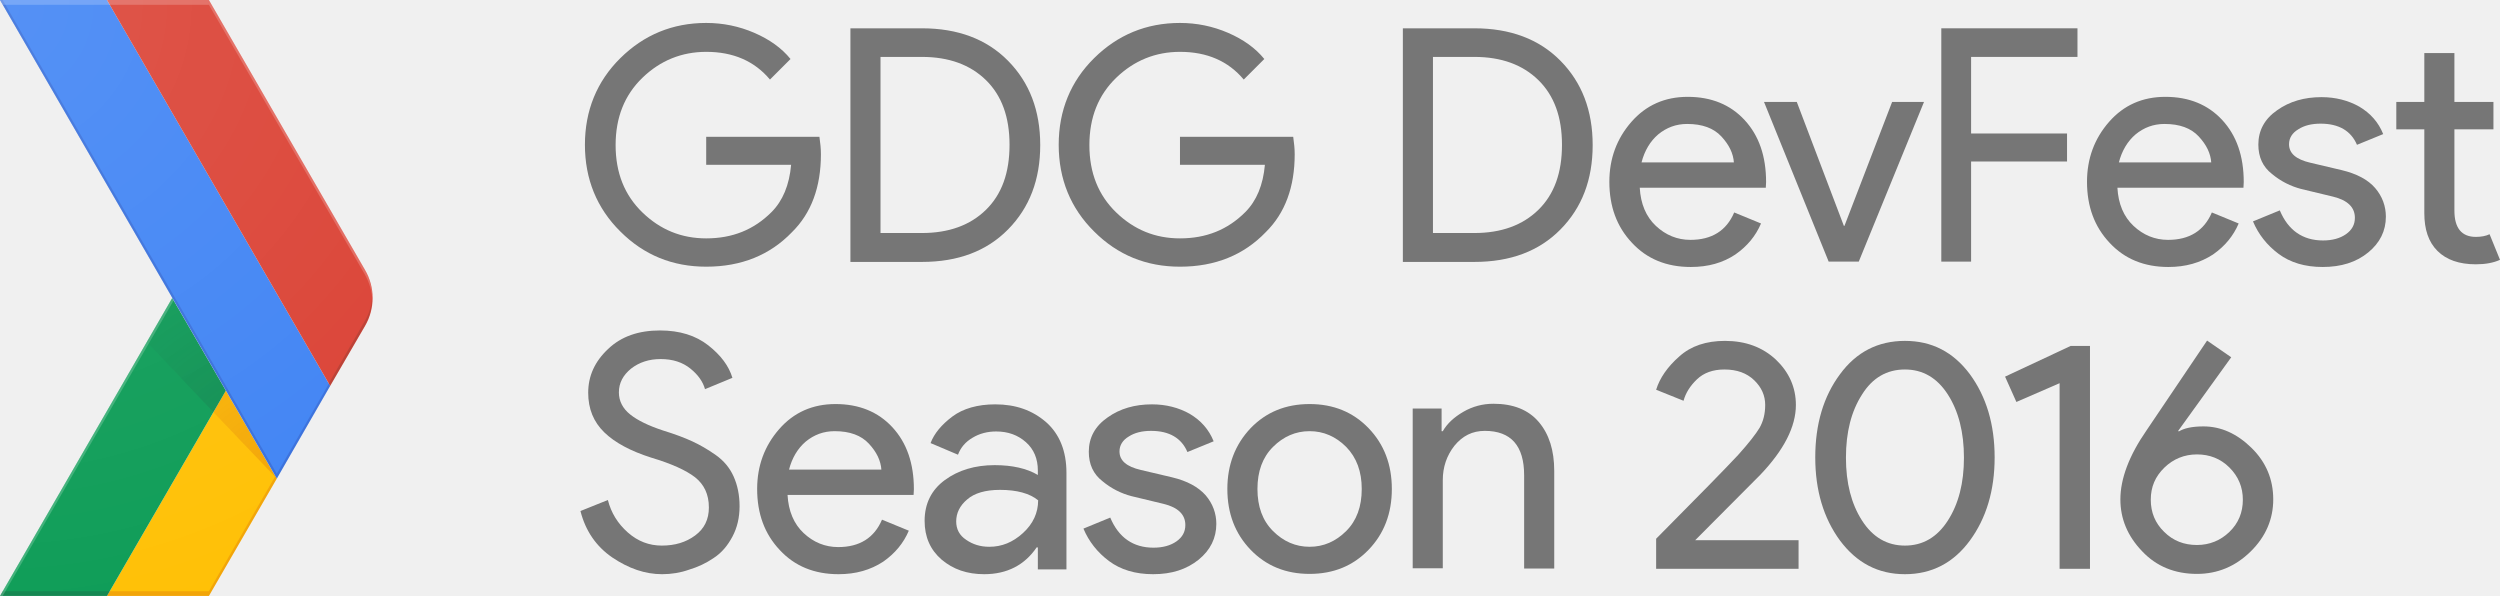
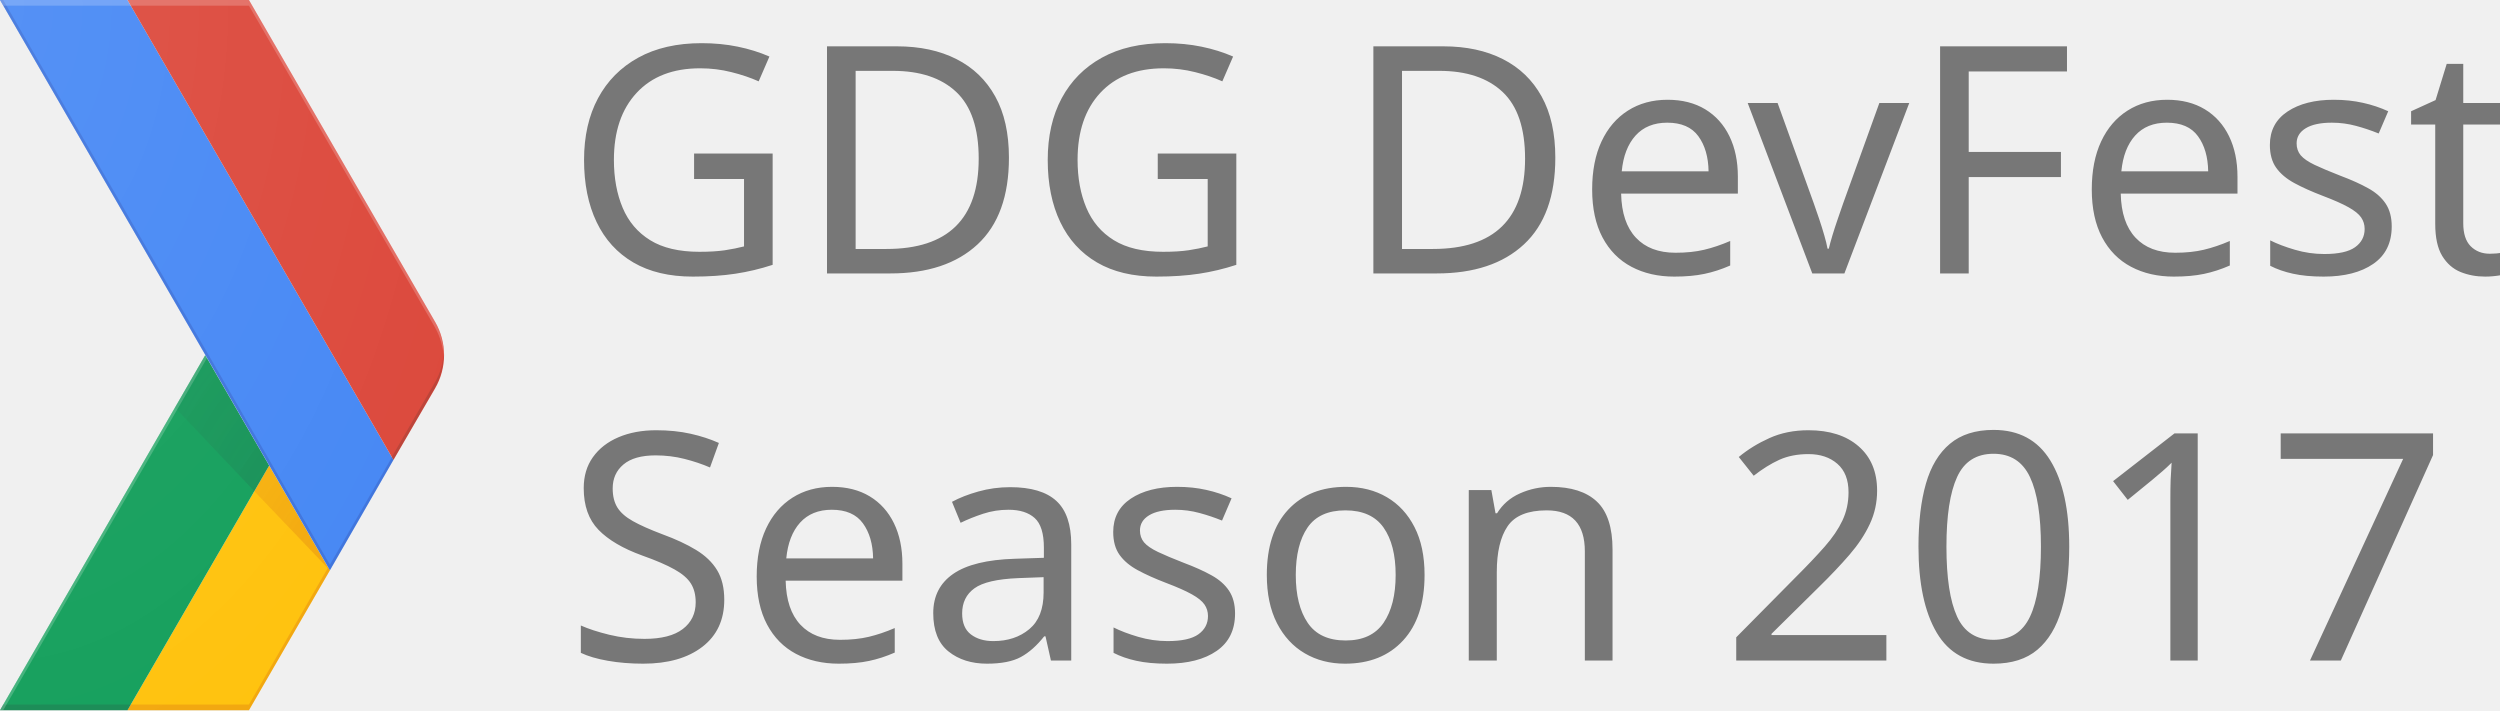
- <svg xmlns="http://www.w3.org/2000/svg" id="Layer_4" viewBox="0 0 839 200">
-   <style>.st0{fill:none;} .st1{fill:#FFC107;} .st2{fill:#0F9D58;} .st3{opacity:0.2;fill:#BF360C;enable-background:new ;} .st4{opacity:0.2;fill:#263238;enable-background:new ;} .st5{opacity:0.2;fill:#FFFFFF;enable-background:new ;} .st6{fill:url(#XMLID_126_);} .st7{fill:url(#XMLID_127_);} .st8{fill:#4285F4;} .st9{fill:#DB4437;} .st10{opacity:0.2;fill:#1A237E;enable-background:new ;} .st11{opacity:0.2;fill:#3E2723;enable-background:new ;} .st12{fill:url(#XMLID_128_);} .st13{fill:#767676;}</style>
-   <g id="XMLID_60_">
-     <g id="XMLID_61_">
-       <g id="XMLID_62_">
-         <path id="XMLID_106_" class="st0" d="M122.5 90.6L70.1 0H0l57.8 100L0 200h70.1l52.4-90.6c3.3-5.8 3.3-13 0-18.8z" />
-         <path id="XMLID_105_" class="st1" d="M92.4 159.8l-16.6-28.7L35.9 200h34.2l22.8-39.4z" />
-         <path id="XMLID_104_" class="st0" d="M122.5 90.6L70.1 0H0l57.8 100L0 200h70.1l52.4-90.6c3.3-5.8 3.3-13 0-18.8z" />
-         <path id="XMLID_103_" class="st2" d="M57.8 100l18 31.1L35.9 200H0z" />
-         <path id="XMLID_102_" class="st0" d="M122.5 90.6L70.1 0H0l57.8 100L0 200h70.1l52.4-90.6c3.3-5.8 3.3-13 0-18.8z" />
-         <path id="XMLID_101_" class="st3" d="M70.1 198.4H36.8l-.9 1.6h34.2l22.8-39.4-.5-.8z" />
-         <path id="XMLID_100_" class="st0" d="M122.5 90.6L70.1 0H0l57.8 100L0 200h70.1l52.4-90.6c3.3-5.8 3.3-13 0-18.8z" />
-         <path id="XMLID_99_" class="st4" d="M.9 198.4L0 200h35.9l.9-1.6z" />
-         <path id="XMLID_98_" class="st0" d="M122.5 90.6L70.1 0H0l57.8 100L0 200h70.1l52.4-90.6c3.3-5.8 3.3-13 0-18.8z" />
-         <path id="XMLID_96_" class="st5" d="M0 200h.9l57.4-99.2-.5-.8z" />
-         <path id="XMLID_94_" class="st0" d="M122.5 90.6L70.1 0H0l57.8 100L0 200h70.1l52.4-90.6c3.3-5.8 3.3-13 0-18.8z" />
-         <radialGradient id="XMLID_126_" cx="92.62" cy="2707.501" r="69.162" gradientTransform="matrix(1 0 0 -1 0 2867.46)" gradientUnits="userSpaceOnUse">
-           <stop offset="0" stop-color="#BF360C" stop-opacity=".2" />
-           <stop offset="1" stop-color="#BF360C" stop-opacity=".02" />
-         </radialGradient>
-         <path id="XMLID_92_" class="st6" d="M92.9 160.6l-17.1-29.5-4.2 7.2z" />
-         <path id="XMLID_90_" class="st0" d="M122.5 90.6L70.1 0H0l57.8 100L0 200h70.1l52.4-90.6c3.3-5.8 3.3-13 0-18.8z" />
-         <radialGradient id="XMLID_127_" cx="92.423" cy="2707.063" r="69.723" gradientTransform="matrix(1 0 0 -1 0 2867.46)" gradientUnits="userSpaceOnUse">
-           <stop offset="0" stop-color="#263238" stop-opacity=".2" />
-           <stop offset="1" stop-color="#263238" stop-opacity=".02" />
-         </radialGradient>
-         <path id="XMLID_89_" class="st7" d="M71.6 138.3l4.2-7.2-18-31.1-8.5 14.8z" />
-         <path id="XMLID_88_" class="st0" d="M122.5 90.6L70.1 0H0l57.8 100L0 200h70.1l52.4-90.6c3.3-5.8 3.3-13 0-18.8z" />
-         <g id="XMLID_85_">
-           <g id="XMLID_86_">
-             <path id="XMLID_87_" class="st8" d="M35.9 0H0l92.9 160.6 17.9-31.1z" />
+ <svg xmlns="http://www.w3.org/2000/svg" width="704px" height="200px" viewBox="0 0 704 200" version="1.1">
+   <defs>
+     <radialGradient cx="98.685%" cy="97.827%" fx="98.685%" fy="97.827%" r="324.704%" id="radialGradient-1">
+       <stop stop-color="#BF360C" stop-opacity="0.2" offset="0%" />
+       <stop stop-color="#BF360C" stop-opacity="0.02" offset="100%" />
+     </radialGradient>
+     <radialGradient cx="162.728%" cy="157.695%" fx="162.728%" fy="157.695%" r="263.106%" id="radialGradient-2">
+       <stop stop-color="#263238" stop-opacity="0.2" offset="0%" />
+       <stop stop-color="#263238" stop-opacity="0.02" offset="100%" />
+     </radialGradient>
+     <radialGradient cx="-1.251%" cy="0.781%" fx="-1.251%" fy="0.781%" r="167.971%" id="radialGradient-3">
+       <stop stop-color="#FFFFFF" stop-opacity="0.1" offset="0%" />
+       <stop stop-color="#FFFFFF" stop-opacity="0" offset="100%" />
+     </radialGradient>
+   </defs>
+   <g id="Page-1" stroke="none" stroke-width="1" fill="none" fill-rule="evenodd">
+     <g id="logo" transform="translate(0, -9)">
+       <text id="GDG-DevFest" font-family="ProductSans-Regular, Product Sans" font-size="89.556" font-weight="normal" fill="#777777">
+         <tspan x="159" y="86">GDG DevFest</tspan>
+         <tspan x="159" y="195">Season 2017</tspan>
+       </text>
+       <g id="XMLID_60_" transform="translate(0, 9)">
+         <g id="XMLID_61_">
+           <g id="XMLID_62_">
+             <path d="M122.5,90.6 L70.1,0 L0,0 L57.8,100 L0,200 L70.1,200 L122.5,109.4 C125.8,103.6 125.8,96.4 122.5,90.6 L122.5,90.6 Z" id="XMLID_106_" />
+             <polygon id="XMLID_105_" fill="#FFC107" points="92.4 159.8 75.8 131.1 35.9 200 70.1 200 92.9 160.6" />
+             <path d="M122.5,90.6 L70.1,0 L0,0 L57.8,100 L0,200 L70.1,200 L122.5,109.4 C125.8,103.6 125.8,96.4 122.5,90.6 L122.5,90.6 Z" id="XMLID_104_" />
+             <polygon id="XMLID_103_" fill="#0F9D58" points="57.8 100 75.8 131.1 35.9 200 0 200" />
+             <path d="M122.5,90.6 L70.1,0 L0,0 L57.8,100 L0,200 L70.1,200 L122.5,109.4 C125.8,103.6 125.8,96.4 122.5,90.6 L122.5,90.6 Z" id="XMLID_102_" />
+             <polygon id="XMLID_101_" fill="#BF360C" opacity="0.2" points="70.1 198.4 36.8 198.4 35.9 200 70.1 200 92.9 160.6 92.4 159.8" />
+             <path d="M122.5,90.6 L70.1,0 L0,0 L57.8,100 L0,200 L70.1,200 L122.5,109.4 C125.8,103.6 125.8,96.4 122.5,90.6 L122.5,90.6 Z" id="XMLID_100_" />
+             <polygon id="XMLID_99_" fill="#263238" opacity="0.2" points="0.9 198.4 0 200 35.9 200 36.8 198.4" />
+             <path d="M122.5,90.6 L70.1,0 L0,0 L57.8,100 L0,200 L70.1,200 L122.5,109.4 C125.8,103.6 125.8,96.4 122.5,90.6 L122.5,90.6 Z" id="XMLID_98_" />
+             <polygon id="XMLID_96_" fill="#FFFFFF" opacity="0.2" points="0 200 0.9 200 58.3 100.8 57.8 100" />
+             <path d="M122.5,90.6 L70.1,0 L0,0 L57.8,100 L0,200 L70.1,200 L122.5,109.4 C125.8,103.6 125.8,96.4 122.5,90.6 L122.5,90.6 Z" id="XMLID_94_" />
+             <polygon id="XMLID_92_" fill="url(#radialGradient-1)" points="92.9 160.6 75.8 131.1 71.6 138.3" />
+             <path d="M122.5,90.6 L70.1,0 L0,0 L57.8,100 L0,200 L70.1,200 L122.5,109.4 C125.8,103.6 125.8,96.4 122.5,90.6 L122.5,90.6 Z" id="XMLID_90_" />
+             <polygon id="XMLID_89_" fill="url(#radialGradient-2)" points="71.6 138.3 75.8 131.1 57.8 100 49.3 114.8" />
+             <path d="M122.5,90.6 L70.1,0 L0,0 L57.8,100 L0,200 L70.1,200 L122.5,109.4 C125.8,103.6 125.8,96.4 122.5,90.6 L122.5,90.6 Z" id="XMLID_88_" />
+             <g id="XMLID_85_" fill="#4285F4">
+               <g id="XMLID_86_">
+                 <polygon id="XMLID_87_" points="35.9 0 0 0 92.9 160.6 110.8 129.5" />
+               </g>
+             </g>
+             <path d="M122.5,90.6 L70.1,0 L0,0 L57.8,100 L0,200 L70.1,200 L122.5,109.4 C125.8,103.6 125.8,96.4 122.5,90.6 L122.5,90.6 Z" id="XMLID_84_" />
+             <path d="M122.5,109.4 C125.9,103.6 125.9,96.4 122.5,90.6 L70.1,0 L35.9,0 L110.8,129.5 L122.5,109.4 L122.5,109.4 Z" id="XMLID_83_" fill="#DB4437" />
+             <path d="M122.5,90.6 L70.1,0 L0,0 L57.8,100 L0,200 L70.1,200 L122.5,109.4 C125.8,103.6 125.8,96.4 122.5,90.6 L122.5,90.6 Z" id="XMLID_82_" />
+             <polygon id="XMLID_71_" fill="#1A237E" opacity="0.2" points="110.8 129.5 110.4 128.7 92.9 159 0.9 0 0 0 92.9 160.6 110.8 129.5" />
+             <path d="M122.5,90.6 L70.1,0 L0,0 L57.8,100 L0,200 L70.1,200 L122.5,109.4 C125.8,103.6 125.8,96.4 122.5,90.6 L122.5,90.6 Z" id="XMLID_69_" />
+             <path d="M70.1,1.6 L122.5,92.2 C124,94.9 124.8,97.8 125,100.8 C125.1,97.3 124.3,93.8 122.5,90.6 L70.1,0 L0,0 L0.9,1.6 L70.1,1.6 L70.1,1.6 Z" id="XMLID_67_" fill="#FFFFFF" opacity="0.2" />
+             <path d="M122.5,90.6 L70.1,0 L0,0 L57.8,100 L0,200 L70.1,200 L122.5,109.4 C125.8,103.6 125.8,96.4 122.5,90.6 L122.5,90.6 Z" id="XMLID_66_" />
+             <path d="M110.8,129.5 L122.4,109.4 C124.2,106.3 125,102.7 124.9,99.2 C124.8,102.2 124,105.1 122.4,107.8 L110.3,128.7 L110.8,129.5 L110.8,129.5 Z" id="XMLID_65_" fill="#3E2723" opacity="0.2" />
+             <path d="M122.5,90.6 L70.1,0 L0,0 L57.8,100 L0,200 L70.1,200 L122.5,109.4 C125.8,103.6 125.8,96.4 122.5,90.6 L122.5,90.6 Z" id="XMLID_64_" />
+             <path d="M122.5,90.6 L70.1,0 L0,0 L57.8,100 L0,200 L70.1,200 L122.5,109.4 C125.8,103.6 125.8,96.4 122.5,90.6 L122.5,90.6 Z" id="XMLID_63_" fill="url(#radialGradient-3)" />
          </g>
        </g>
-         <path id="XMLID_84_" class="st0" d="M122.5 90.6L70.1 0H0l57.8 100L0 200h70.1l52.4-90.6c3.3-5.8 3.3-13 0-18.8z" />
-         <path id="XMLID_83_" class="st9" d="M122.5 109.4c3.4-5.8 3.4-13 0-18.8L70.1 0H35.9l74.9 129.5 11.7-20.1z" />
-         <path id="XMLID_82_" class="st0" d="M122.5 90.6L70.1 0H0l57.8 100L0 200h70.1l52.4-90.6c3.3-5.8 3.3-13 0-18.8z" />
-         <path id="XMLID_71_" class="st10" d="M110.8 129.5l-.4-.8L92.9 159 .9 0H0l92.9 160.6 17.9-31.1z" />
-         <path id="XMLID_69_" class="st0" d="M122.5 90.6L70.1 0H0l57.8 100L0 200h70.1l52.4-90.6c3.3-5.8 3.3-13 0-18.8z" />
-         <path id="XMLID_67_" class="st5" d="M70.1 1.6l52.4 90.6c1.5 2.7 2.3 5.6 2.5 8.6.1-3.5-.7-7-2.5-10.2L70.1 0H0l.9 1.6h69.2z" />
-         <path id="XMLID_66_" class="st0" d="M122.5 90.6L70.1 0H0l57.8 100L0 200h70.1l52.4-90.6c3.3-5.8 3.3-13 0-18.8z" />
-         <path id="XMLID_65_" class="st11" d="M110.8 129.5l11.6-20.1c1.8-3.1 2.6-6.7 2.5-10.2-.1 3-.9 5.9-2.5 8.6l-12.1 20.9.5.8z" />
-         <path id="XMLID_64_" class="st0" d="M122.5 90.6L70.1 0H0l57.8 100L0 200h70.1l52.4-90.6c3.3-5.8 3.3-13 0-18.8z" />
-         <radialGradient id="XMLID_128_" cx="-1.563" cy="2865.898" r="209.922" gradientTransform="matrix(1 0 0 -1 0 2867.46)" gradientUnits="userSpaceOnUse">
-           <stop offset="0" stop-color="#FFF" stop-opacity=".1" />
-           <stop offset="1" stop-color="#FFF" stop-opacity="0" />
-         </radialGradient>
-         <path id="XMLID_63_" class="st12" d="M122.5 90.6L70.1 0H0l57.8 100L0 200h70.1l52.4-90.6c3.3-5.8 3.3-13 0-18.8z" />
      </g>
    </g>
  </g>
-   <g id="XMLID_7_">
-     <path id="XMLID_2_" class="st13" d="M275.5 51.8c0 10.9-3.2 19.7-9.7 26.1-7.4 7.7-17 11.6-28.8 11.6-11.3 0-20.9-3.9-28.8-11.8-7.9-7.8-11.9-17.6-11.9-29.1s4-21.3 11.9-29.1c7.9-7.8 17.5-11.8 28.8-11.8 5.6 0 11 1.1 16.1 3.3 5.1 2.2 9.2 5.1 12.2 8.8l-6.9 6.9c-5.2-6.2-12.3-9.3-21.4-9.3-8.2 0-15.4 2.9-21.4 8.7-6 5.8-9 13.3-9 22.6s3 16.8 9 22.6c6 5.8 13.1 8.7 21.4 8.7 8.8 0 16-2.9 21.9-8.8 3.8-3.8 6-9.1 6.6-15.9H237v-9.4h38c.3 2.1.5 4 .5 5.9z" />
-     <path id="XMLID_4_" class="st13" d="M285.4 87.8V9.5h24c12 0 21.7 3.6 28.9 10.9 7.2 7.3 10.8 16.7 10.8 28.3s-3.6 21-10.8 28.3c-7.2 7.3-16.8 10.9-28.9 10.9h-24zm10.1-9.6h13.9c9 0 16.2-2.6 21.5-7.8 5.3-5.2 7.9-12.4 7.9-21.8 0-9.3-2.6-16.5-7.9-21.7-5.3-5.2-12.5-7.8-21.5-7.8h-13.9v59.1z" />
-     <path id="XMLID_8_" class="st13" d="M434.5 51.8c0 10.9-3.2 19.7-9.7 26.1-7.4 7.7-17 11.6-28.8 11.6-11.3 0-20.9-3.9-28.8-11.8-7.9-7.8-11.9-17.6-11.9-29.1s4-21.3 11.9-29.1c7.9-7.8 17.5-11.8 28.8-11.8 5.6 0 11 1.1 16.1 3.3 5.1 2.2 9.2 5.1 12.2 8.8l-6.9 6.9c-5.2-6.2-12.3-9.3-21.4-9.3-8.2 0-15.4 2.9-21.4 8.7-6 5.8-9 13.3-9 22.6s3 16.8 9 22.6c6 5.8 13.1 8.7 21.4 8.7 8.8 0 16-2.9 21.9-8.8 3.8-3.8 6-9.1 6.6-15.9H396v-9.4h38c.3 2.1.5 4 .5 5.9z" />
-     <path id="XMLID_10_" class="st13" d="M470.8 87.8V9.5h24c12 0 21.7 3.6 28.9 10.9 7.2 7.3 10.8 16.7 10.8 28.3s-3.6 21-10.8 28.3c-7.2 7.3-16.8 10.9-28.9 10.9h-24zm10.1-9.6h13.9c9 0 16.2-2.6 21.5-7.8 5.3-5.2 7.9-12.4 7.9-21.8 0-9.3-2.6-16.5-7.9-21.7-5.3-5.2-12.5-7.8-21.5-7.8h-13.9v59.1z" />
-     <path id="XMLID_13_" class="st13" d="M567.4 89.6c-8.1 0-14.7-2.7-19.7-8.1-5.1-5.4-7.6-12.2-7.6-20.5 0-7.8 2.5-14.5 7.4-20.1 4.9-5.6 11.2-8.4 18.9-8.4 7.9 0 14.3 2.6 19.1 7.8 4.8 5.2 7.2 12.1 7.2 20.8l-.1 1.9h-42.3c.3 5.4 2.1 9.7 5.4 12.8 3.3 3.1 7.2 4.7 11.6 4.7 7.2 0 12.1-3.1 14.7-9.2l9 3.7c-1.8 4.2-4.6 7.6-8.6 10.4-4.2 2.8-9.1 4.2-15 4.2zm14.5-35c-.2-3.1-1.6-6-4.2-8.8-2.6-2.8-6.4-4.2-11.5-4.2-3.7 0-6.9 1.2-9.7 3.5-2.7 2.3-4.6 5.5-5.6 9.4h31z" />
-     <path id="XMLID_16_" class="st13" d="M613.7 87.8L592 34.2h11l15.8 41.6h.2l16-41.6h10.7l-21.9 53.6h-10.1z" />
-     <path id="XMLID_18_" class="st13" d="M661.6 87.8h-10.1V9.5h45.7v9.6h-35.7v25.7h32.2v9.4h-32.2v33.6z" />
-     <path id="XMLID_20_" class="st13" d="M727.7 89.6c-8.1 0-14.7-2.7-19.7-8.1-5.1-5.4-7.6-12.2-7.6-20.5 0-7.8 2.5-14.5 7.4-20.1 4.9-5.6 11.2-8.4 18.9-8.4 7.9 0 14.3 2.6 19.1 7.8 4.8 5.2 7.2 12.1 7.2 20.8l-.1 1.9h-42.3c.3 5.4 2.1 9.7 5.4 12.8 3.3 3.1 7.2 4.7 11.6 4.7 7.2 0 12.1-3.1 14.7-9.2l9 3.7c-1.8 4.2-4.6 7.6-8.6 10.4-4.3 2.8-9.2 4.2-15 4.2zm14.4-35c-.2-3.1-1.6-6-4.2-8.8-2.6-2.8-6.4-4.2-11.5-4.2-3.7 0-6.9 1.2-9.7 3.5-2.7 2.3-4.6 5.5-5.6 9.4h31z" />
-     <path id="XMLID_27_" class="st13" d="M779.5 89.6c-6 0-10.9-1.5-14.8-4.4-3.9-2.9-6.8-6.6-8.6-10.9l9-3.7c2.8 6.7 7.7 10.1 14.5 10.1 3.1 0 5.7-.7 7.7-2.1 2-1.4 3-3.2 3-5.5 0-3.5-2.4-5.9-7.3-7.1l-10.8-2.6c-3.4-.9-6.7-2.5-9.7-5-3.1-2.4-4.6-5.7-4.6-9.9 0-4.7 2.1-8.6 6.3-11.5 4.2-3 9.2-4.4 14.9-4.4 4.7 0 9 1.1 12.7 3.2 3.7 2.2 6.4 5.2 8 9.2l-8.8 3.6c-2-4.7-6.1-7.1-12.2-7.1-3 0-5.5.6-7.5 1.9-2 1.2-3.1 2.9-3.1 5 0 3.1 2.4 5.1 7.1 6.2l10.6 2.5c5 1.2 8.8 3.2 11.2 6 2.4 2.8 3.6 6.1 3.6 9.6 0 4.8-2 8.8-5.9 12-4 3.3-9.1 4.9-15.3 4.9z" />
-     <path id="XMLID_29_" class="st13" d="M830.9 88.7c-5.6 0-9.9-1.5-12.9-4.5s-4.4-7.2-4.4-12.7V43.4h-9.4v-9.2h9.4V17.8h10.1v16.4h13.1v9.2h-13.1v27.3c0 5.8 2.4 8.8 7.2 8.8 1.8 0 3.4-.3 4.6-.9l3.5 8.6c-2.2 1-4.9 1.5-8.1 1.5z" />
-     <path id="XMLID_31_" class="st13" d="M222.2 192.7c-5.7 0-11.2-1.9-16.7-5.6-5.4-3.7-9-8.9-10.7-15.6l9.2-3.7c1.1 4.3 3.3 7.9 6.7 10.9 3.4 3 7.2 4.4 11.4 4.4 4.4 0 8.1-1.1 11.2-3.4 3.1-2.3 4.6-5.4 4.6-9.4 0-4.4-1.6-7.7-4.6-10.1-3.1-2.4-8-4.6-14.7-6.6-6.9-2.2-12.2-5-15.8-8.5-3.6-3.5-5.4-7.9-5.4-13.3 0-5.6 2.2-10.5 6.7-14.7 4.4-4.2 10.2-6.2 17.4-6.2 6.6 0 12 1.7 16.2 5 4.2 3.3 6.9 6.9 8.1 10.9l-9.2 3.8c-.7-2.5-2.3-4.8-4.9-6.9-2.6-2.1-5.9-3.2-10-3.2-3.9 0-7.2 1.1-9.9 3.2-2.7 2.2-4.1 4.8-4.1 8 0 2.9 1.3 5.4 3.8 7.4s6.2 3.8 11.1 5.4c3.9 1.2 7.1 2.4 9.7 3.6 2.6 1.2 5.2 2.7 7.9 4.6 2.7 1.9 4.7 4.3 6 7.2 1.3 2.9 2 6.2 2 10s-.8 7.2-2.4 10.2c-1.6 3-3.6 5.4-6.2 7.1-2.6 1.8-5.4 3.1-8.4 4-2.8 1-5.9 1.5-9 1.5z" />
-     <path id="XMLID_33_" class="st13" d="M281.4 192.7c-8.1 0-14.7-2.7-19.7-8.1-5.1-5.4-7.6-12.2-7.6-20.5 0-7.8 2.5-14.5 7.4-20.1 4.9-5.6 11.2-8.4 18.9-8.4 7.9 0 14.3 2.6 19.1 7.8 4.8 5.2 7.2 12.1 7.2 20.8l-.1 1.9h-42.3c.3 5.4 2.1 9.7 5.4 12.8 3.3 3.1 7.2 4.7 11.6 4.7 7.2 0 12.1-3.1 14.7-9.2l9 3.7c-1.8 4.2-4.6 7.6-8.6 10.4-4.3 2.8-9.2 4.2-15 4.2zm14.4-35c-.2-3.1-1.6-6-4.2-8.8-2.6-2.8-6.4-4.2-11.5-4.2-3.7 0-6.9 1.2-9.7 3.5-2.7 2.3-4.6 5.5-5.6 9.4h31z" />
-     <path id="XMLID_36_" class="st13" d="M330.3 192.7c-5.7 0-10.4-1.6-14.3-4.9-3.8-3.3-5.7-7.6-5.7-13 0-5.8 2.3-10.4 6.8-13.7 4.5-3.3 10.1-5 16.7-5 5.9 0 10.8 1.1 14.5 3.3v-1.5c0-3.9-1.3-7.1-4-9.5-2.7-2.4-6-3.6-10-3.6-2.9 0-5.6.7-7.9 2.1-2.4 1.4-4 3.3-4.9 5.7l-9.2-3.9c1.2-3.2 3.7-6.2 7.3-8.9 3.6-2.7 8.5-4.1 14.4-4.1 6.9 0 12.5 2 17.1 6 4.5 4 6.8 9.7 6.8 17v32.4h-9.6v-7.4h-.4c-4 5.9-9.9 9-17.6 9zm1.7-9.2c4.2 0 7.9-1.5 11.3-4.6 3.4-3.1 5.1-6.8 5.1-11-2.8-2.3-7.1-3.5-12.8-3.5-4.9 0-8.6 1.1-11 3.2-2.5 2.1-3.7 4.6-3.7 7.4 0 2.6 1.1 4.7 3.4 6.2 2.2 1.5 4.7 2.3 7.7 2.3z" />
-     <path id="XMLID_39_" class="st13" d="M387 192.7c-6 0-10.9-1.5-14.8-4.4-3.9-2.9-6.8-6.6-8.6-10.9l9-3.7c2.8 6.7 7.7 10.1 14.5 10.1 3.1 0 5.7-.7 7.7-2.1 2-1.4 3-3.2 3-5.5 0-3.5-2.4-5.9-7.3-7.1l-10.8-2.6c-3.4-.9-6.7-2.5-9.7-5-3.1-2.4-4.6-5.7-4.6-9.9 0-4.7 2.1-8.6 6.3-11.5 4.2-3 9.2-4.4 14.9-4.4 4.7 0 9 1.1 12.7 3.2 3.7 2.2 6.4 5.2 8 9.2l-8.8 3.6c-2-4.7-6.1-7.1-12.2-7.1-3 0-5.5.6-7.5 1.9-2 1.2-3.1 2.9-3.1 5 0 3.1 2.4 5.1 7.1 6.2l10.6 2.5c5 1.2 8.7 3.2 11.2 6 2.4 2.8 3.6 6.1 3.6 9.6 0 4.8-2 8.8-5.9 12-4.1 3.3-9.1 4.9-15.3 4.9z" />
-     <path id="XMLID_41_" class="st13" d="M419.7 143.7c5.2-5.4 11.8-8.1 19.8-8.1s14.6 2.7 19.8 8.1c5.2 5.4 7.8 12.2 7.8 20.4s-2.6 15-7.8 20.4c-5.2 5.4-11.8 8.1-19.8 8.1s-14.6-2.7-19.8-8.1c-5.2-5.4-7.8-12.2-7.8-20.4 0-8.1 2.6-14.9 7.8-20.4zm7.5 34.5c3.5 3.5 7.6 5.3 12.3 5.3 4.7 0 8.8-1.8 12.3-5.3s5.2-8.2 5.2-14.1c0-5.8-1.7-10.5-5.2-14.1-3.5-3.5-7.6-5.3-12.3-5.3-4.7 0-8.8 1.8-12.3 5.3s-5.2 8.2-5.2 14.1 1.7 10.6 5.2 14.1z" />
-     <path id="XMLID_44_" class="st13" d="M483.8 137.3v7.4h.4c1.5-2.6 3.8-4.7 6.9-6.5 3.1-1.8 6.5-2.7 10.1-2.7 6.6 0 11.7 2 15.2 6.1s5.2 9.6 5.2 16.4v32.8h-10.1v-31.3c0-9.9-4.4-14.9-13.2-14.9-4.2 0-7.5 1.7-10.2 5-2.6 3.3-3.9 7.2-3.9 11.5v29.6h-10.1v-53.6h9.7z" />
-     <path id="XMLID_46_" class="st13" d="M603.5 190.9h-47.7v-10.1c14.3-14.4 23.4-23.7 27.5-28.1 3.6-4 6-7.1 7.2-9.1 1.2-2.1 1.9-4.6 1.9-7.7 0-3.1-1.2-5.9-3.7-8.3-2.5-2.4-5.8-3.6-10-3.6-3.8 0-6.9 1.1-9.2 3.3-2.3 2.2-3.8 4.6-4.5 7.2l-9.2-3.7c1.2-3.9 3.8-7.7 7.8-11.2 3.9-3.5 9-5.2 15.3-5.2 6.9 0 12.6 2.1 17.1 6.3 4.4 4.2 6.7 9.3 6.7 15.2 0 7.3-4 15.1-11.9 23.4l-21.9 22h34.7v9.6z" />
-     <path id="XMLID_48_" class="st13" d="M661.1 181.4c-5.5 7.5-12.8 11.3-21.8 11.3s-16.2-3.8-21.8-11.3c-5.5-7.5-8.3-16.8-8.3-27.9 0-11.2 2.8-20.5 8.3-27.9 5.5-7.5 12.8-11.2 21.8-11.2s16.2 3.7 21.8 11.2c5.5 7.5 8.3 16.8 8.3 27.9 0 11.1-2.8 20.4-8.3 27.9zm-21.8 1.7c6 0 10.8-2.8 14.4-8.4 3.6-5.6 5.4-12.6 5.4-21.1 0-8.5-1.8-15.6-5.4-21.2-3.6-5.6-8.4-8.4-14.4-8.4-6.1 0-10.9 2.8-14.4 8.4-3.6 5.6-5.4 12.6-5.4 21.2 0 8.5 1.8 15.5 5.4 21.1 3.6 5.6 8.4 8.4 14.4 8.4z" />
-     <path id="XMLID_51_" class="st13" d="M701.3 190.9h-10.1v-62.3l-14.5 6.3-3.8-8.5 22-10.3h6.5v74.8z" />
-     <path id="XMLID_53_" class="st13" d="M739.5 143.1c5.8 0 11.2 2.4 16.1 7.2 4.9 4.8 7.3 10.6 7.3 17.3 0 6.6-2.5 12.5-7.6 17.5s-11.1 7.5-18 7.5c-7.4 0-13.6-2.5-18.4-7.6-4.9-5.1-7.3-10.9-7.3-17.4 0-6.9 2.9-14.7 8.8-23.2l20.3-30.1 8.1 5.6-17.8 24.7.2.2c1.8-1.1 4.5-1.7 8.3-1.7zm-2.2 39.8c4.2 0 7.9-1.5 10.9-4.4 3-2.9 4.5-6.5 4.5-10.8 0-4.2-1.5-7.8-4.5-10.8-3-3-6.7-4.4-10.9-4.4s-7.9 1.5-10.9 4.4c-3.1 3-4.6 6.5-4.6 10.8 0 4.3 1.5 7.9 4.5 10.8 3 3 6.7 4.4 11 4.4z" />
-   </g>
</svg>
